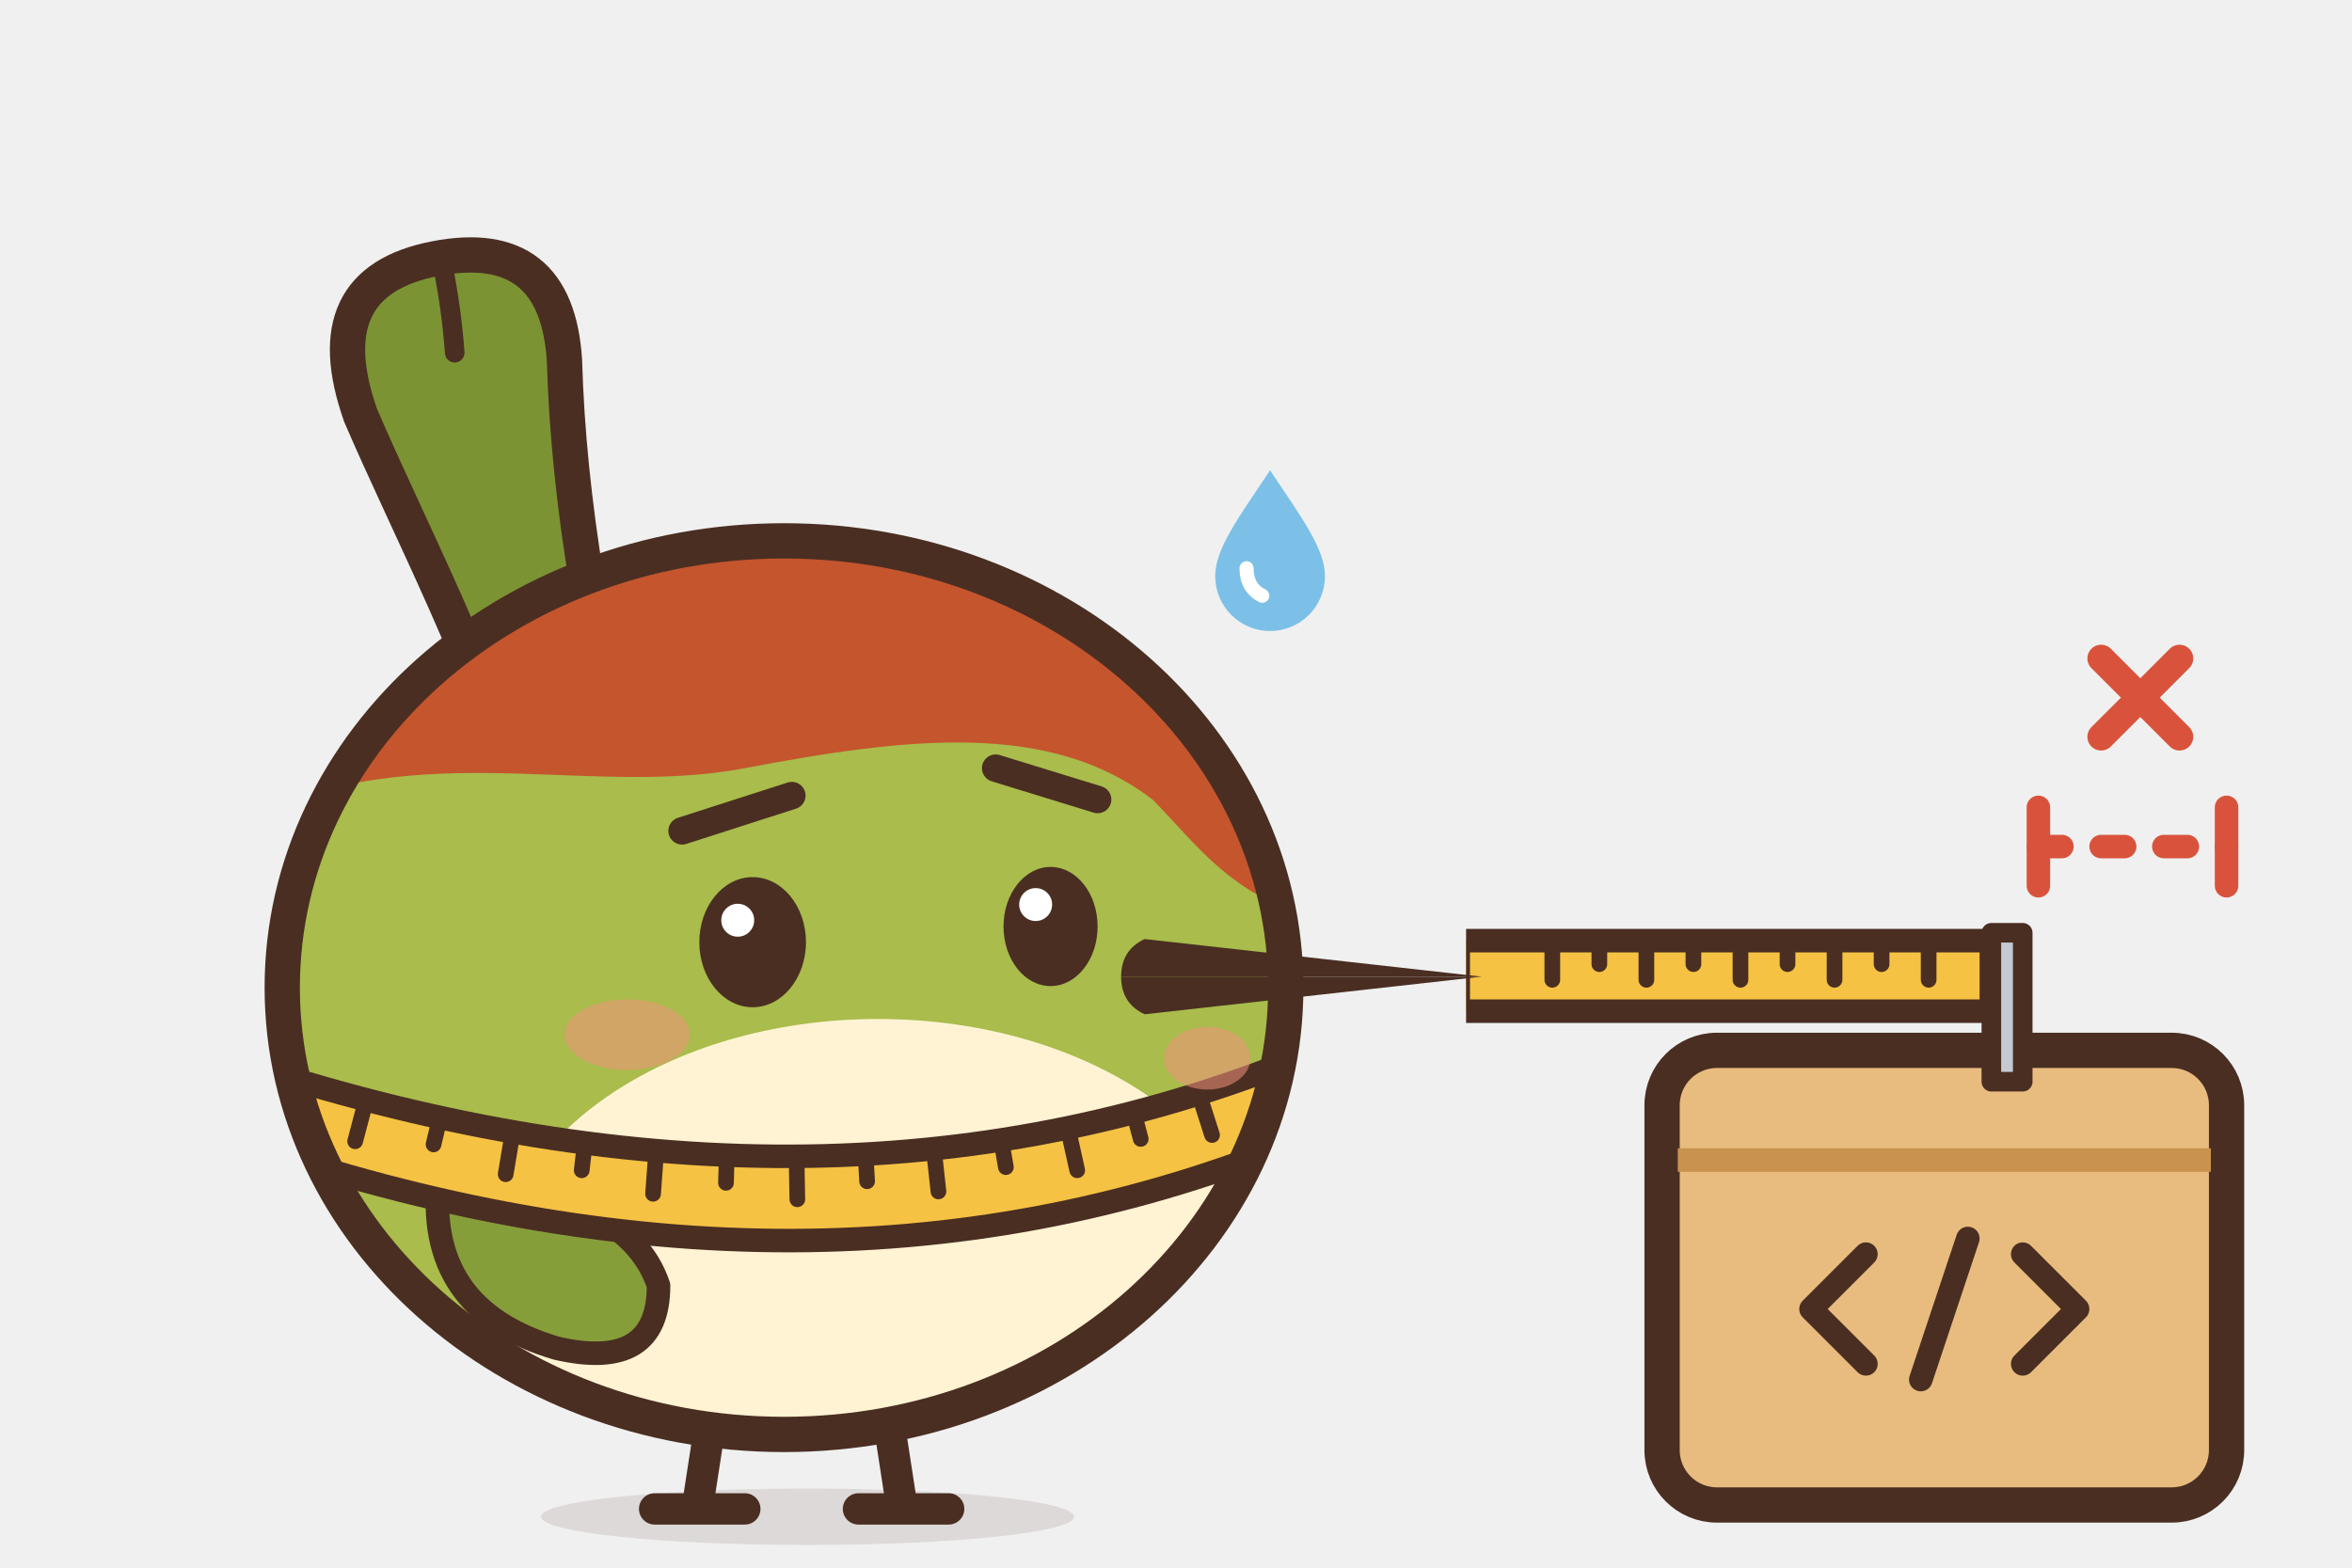
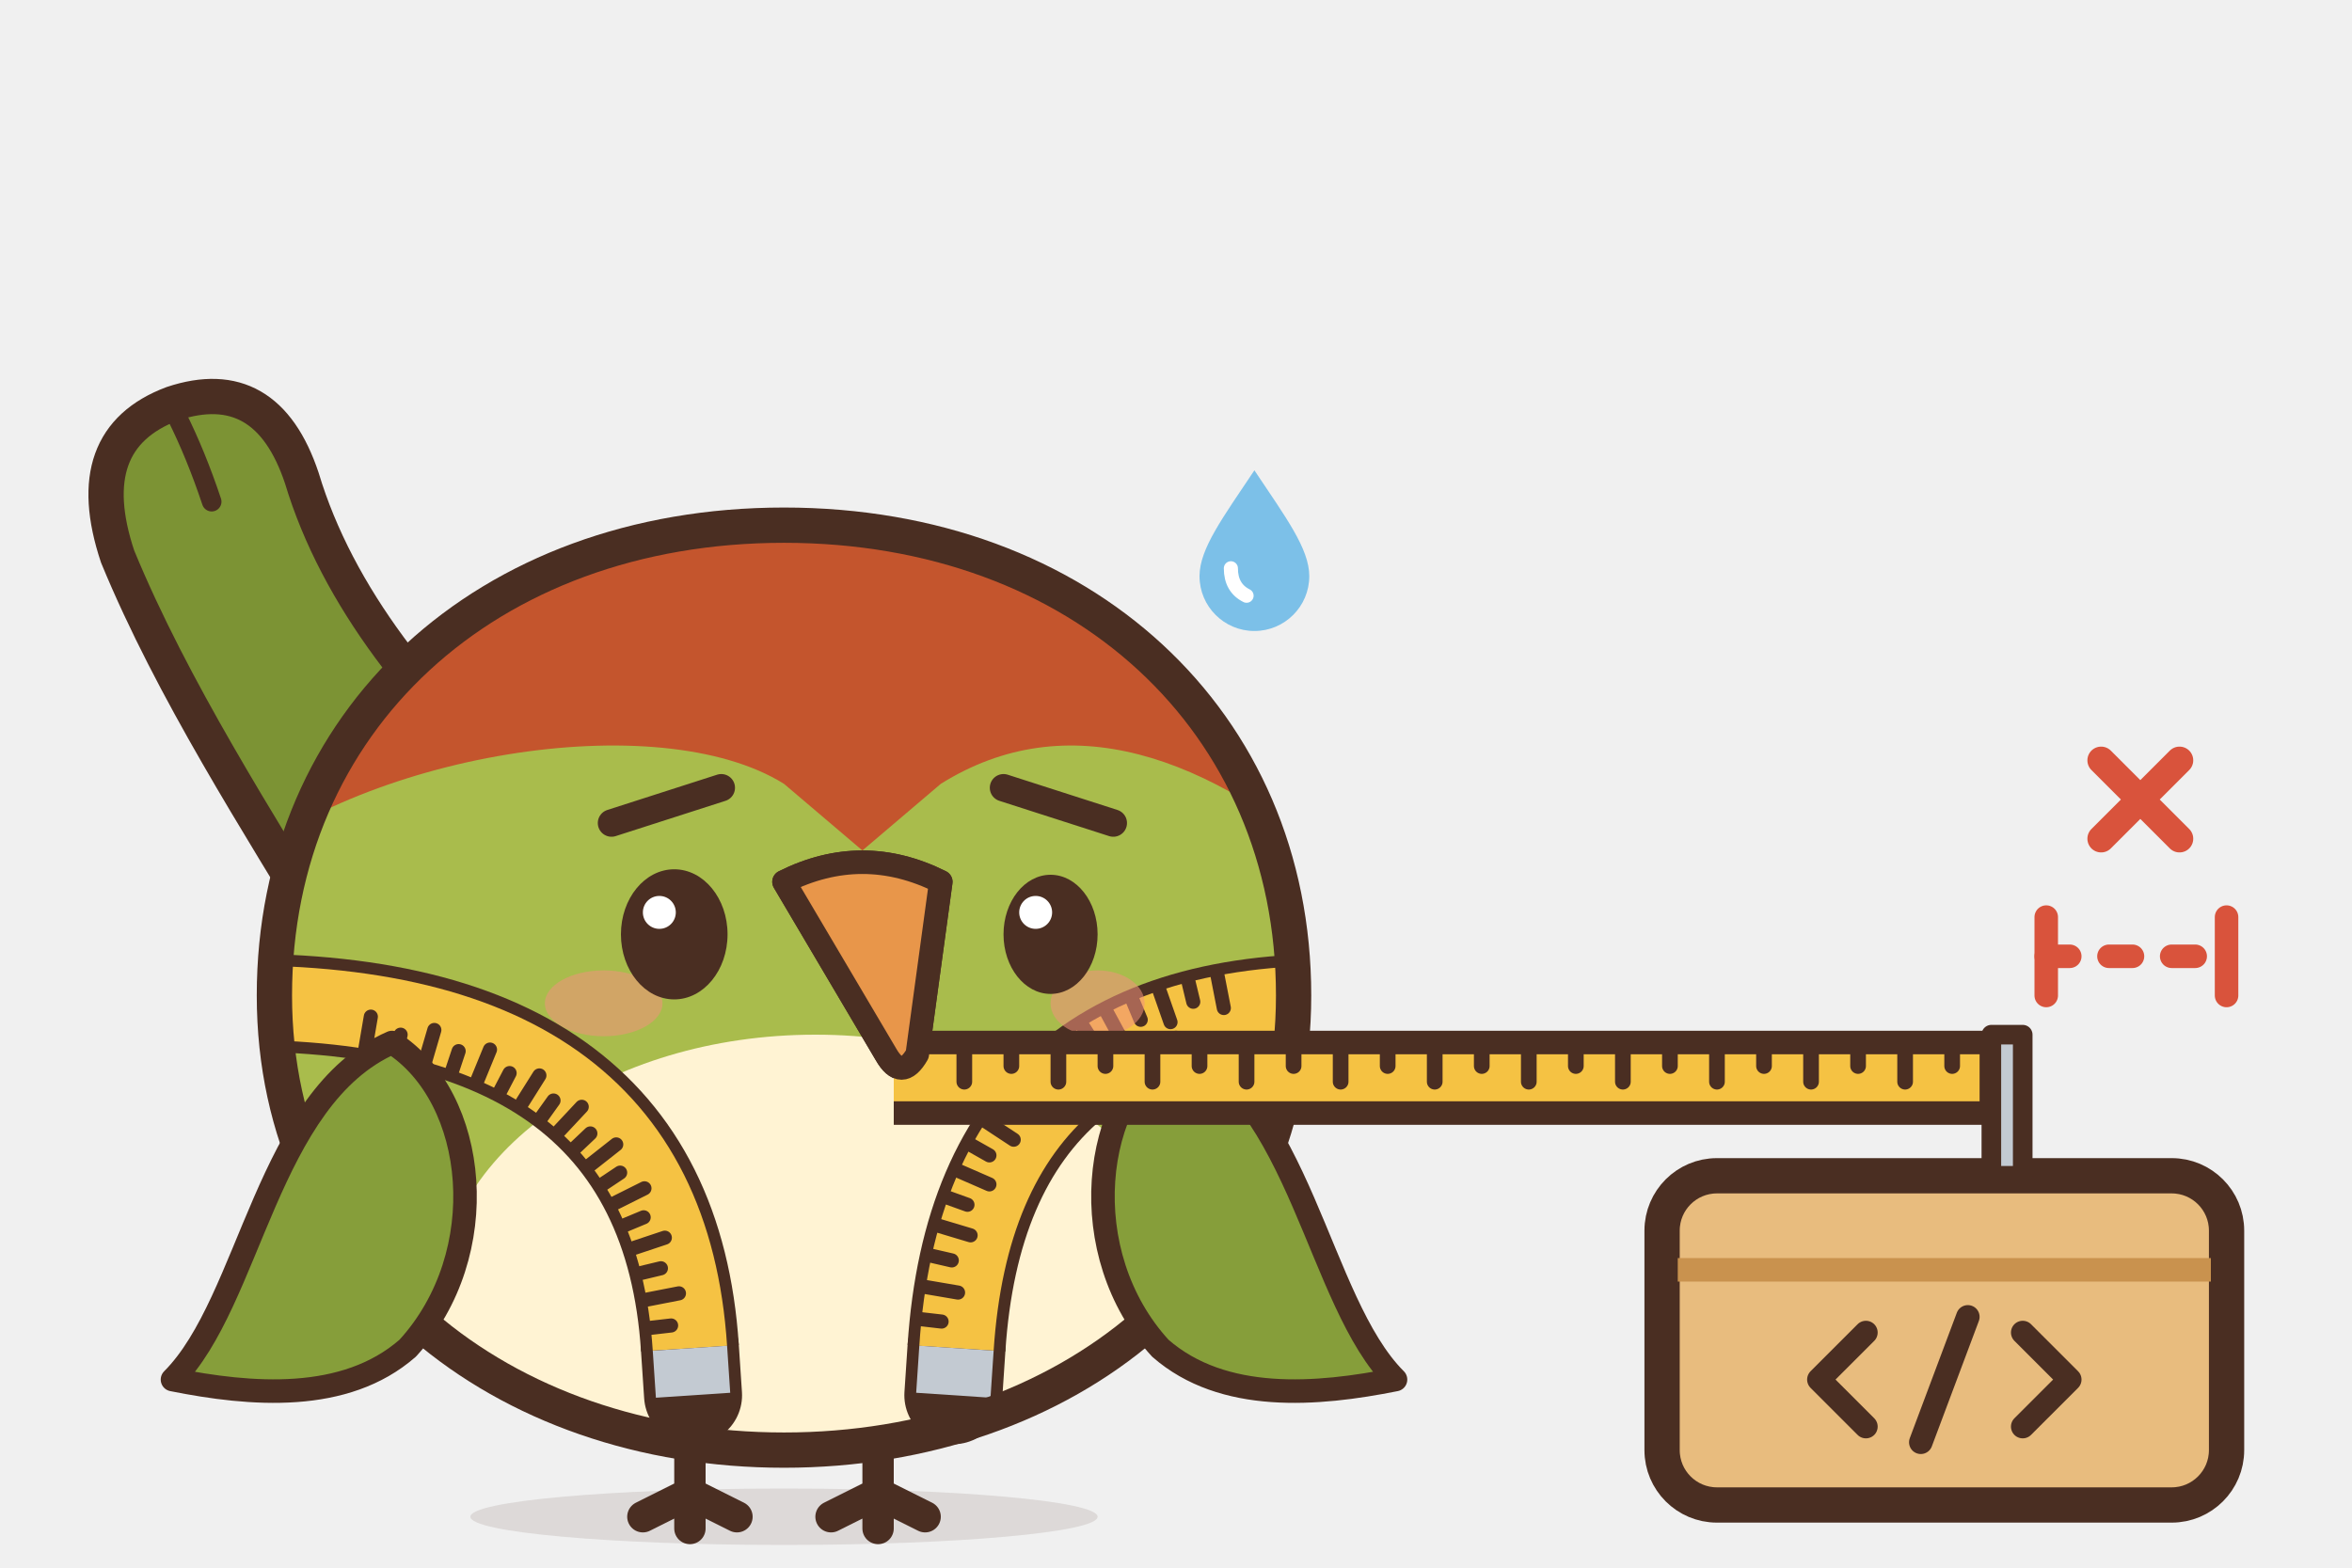
<svg xmlns="http://www.w3.org/2000/svg" viewBox="0 0 300 200" width="300" height="200" role="img" aria-labelledby="t d">
-   <style>.tail{transform-box:fill-box;transform-origin:68% 92%}.eye{transform-box:fill-box;transform-origin:50% 50%}.bird{transform-box:fill-box;transform-origin:50% 100%;animation:shake 3.4s ease-in-out infinite}.strip{animation:pull 3.4s cubic-bezier(.5,0,.3,1) infinite}.gap{animation:gap 3.4s ease-in-out infinite}.sweat{animation:drop 3.4s ease-in-out infinite}@keyframes pull{0%,6%{transform:translateX(-70px)}26%{transform:translateX(0)}30%{transform:translateX(-5px)}34%,52%{transform:translateX(0)}64%,100%{transform:translateX(-70px)}}@keyframes shake{0%,64%,90%,100%{transform:rotate(0)}68%{transform:rotate(-4deg)}74%{transform:rotate(4deg)}80%{transform:rotate(-3deg)}86%{transform:rotate(2deg)}}@keyframes gap{0%,30%,60%,100%{opacity:0}36%,54%{opacity:1}}@keyframes drop{0%,38%,94%,100%{opacity:0;transform:translateY(-4px)}46%,86%{opacity:1;transform:translateY(0)}}@media (prefers-reduced-motion: reduce){*{animation:none!important}}</style>
+   <style>.tail{transform-box:fill-box;transform-origin:90% 92%}.wing{transform-box:fill-box}.wing.l{transform-origin:68% 4%}.wing.r{transform-origin:32% 4%}.eye{transform-box:fill-box;transform-origin:50% 50%}.shake{transform-box:fill-box;transform-origin:50% 100%;animation:shake 3.4s ease-in-out infinite}.strip{animation:pull 3.4s cubic-bezier(.5,0,.3,1) infinite}.gap{animation:gap 3.4s ease-in-out infinite}.sweat{animation:drop 3.4s ease-in-out infinite}.wing{animation:droop 3.4s ease-in-out infinite}@keyframes pull{0%,6%{transform:translateX(-145px)}26%{transform:translateX(0)}30%{transform:translateX(-5px)}34%,52%{transform:translateX(0)}64%,100%{transform:translateX(-145px)}}@keyframes shake{0%,64%,90%,100%{transform:rotate(0)}68%{transform:rotate(-4deg)}74%{transform:rotate(4deg)}80%{transform:rotate(-3deg)}86%{transform:rotate(2deg)}}@keyframes gap{0%,30%,60%,100%{opacity:0}36%,54%{opacity:1}}@keyframes drop{0%,38%,94%,100%{opacity:0;transform:translateY(-4px)}46%,86%{opacity:1;transform:translateY(0)}}@keyframes droop{0%,36%,94%,100%{transform:rotate(0)}46%,86%{transform:rotate(6deg)}}.wing.r{animation-name:droopr}@keyframes droopr{0%,36%,94%,100%{transform:rotate(0)}46%,86%{transform:rotate(-6deg)}}@media (prefers-reduced-motion: reduce){*{animation:none!important}}</style>
  <g class="package">
-     <rect x="212" y="134" width="72" height="58" rx="7" fill="#E8BC7E" stroke="#4A2E22" stroke-width="4.5" />
-     <path d="M214 148 L282 148" stroke="#C9924E" stroke-width="3" />
-     <path d="M238 160 L231 167 L238 174 M258 160 L265 167 L258 174 M251 158 L245 176" fill="none" stroke="#4A2E22" stroke-width="3" stroke-linecap="round" stroke-linejoin="round" />
+     <rect x="212" y="150" width="72" height="42" rx="7" fill="#E8BC7E" stroke="#4A2E22" stroke-width="4.5" />
+     <path d="M214 162 L282 162" stroke="#C9924E" stroke-width="3" />
+     <path d="M238 170 L232 176 L238 182 M258 170 L264 176 L258 182 M251 168 L245 184" fill="none" stroke="#4A2E22" stroke-width="3" stroke-linecap="round" stroke-linejoin="round" />
  </g>
-   <defs>
-     <clipPath id="reel">
-       <rect x="187" y="100" width="113" height="60" />
-     </clipPath>
-   </defs>
-   <g clip-path="url(#reel)">
-     <g class="strip">
-       <rect x="186" y="120" width="68" height="9" fill="#F5C243" stroke="#4A2E22" stroke-width="3" />
-       <path d="M198 120 L198 125 M204 120 L204 123 M210 120 L210 125 M216 120 L216 123 M222 120 L222 125 M228 120 L228 123 M234 120 L234 125 M240 120 L240 123 M246 120 L246 125" stroke="#4A2E22" stroke-width="2" stroke-linecap="round" />
-       <path d="M254 119 L258 119 L258 138 L254 138 Z" fill="#C3CAD2" stroke="#4A2E22" stroke-width="2.5" stroke-linejoin="round" />
+   <g class="shake">
+     <defs>
+       <clipPath id="fitz-fail">
+         <path d="M100 67 C 138 67, 165 92, 165 127 C 165 162, 136 185, 100 185 C 64 185, 35 162, 35 127 C 35 92, 62 67, 100 67 Z" />
+       </clipPath>
+       <clipPath id="fitz-fail-tape">
+         <path d="M100 67 C 138 67, 165 92, 165 127 C 165 162, 136 185, 100 185 C 64 185, 35 162, 35 127 C 35 92, 62 67, 100 67 Z" />
+         <rect x="60" y="150" width="80" height="50" />
+       </clipPath>
+     </defs>
+     <ellipse class="shadow" cx="100" cy="193.5" rx="40" ry="3.6" fill="#4A2E22" opacity=".12" />
+     <g class="bird">
+       <g class="feet">
+         <path d="M88 181 L88 190.5 M82 193.5 L88 190.5 L94 193.5 M88 190.5 L88 195" stroke="#4A2E22" stroke-width="4" stroke-linecap="round" stroke-linejoin="round" fill="none" />
+         <path d="M112 181 L112 190.5 M106 193.5 L112 190.5 L118 193.5 M112 190.5 L112 195" stroke="#4A2E22" stroke-width="4" stroke-linecap="round" stroke-linejoin="round" fill="none" />
+       </g>
+       <g class="tail">
+         <path d="M68 102 L42 120 C 33 105, 22 88, 15 71 Q 10 56 22 51.5 Q 34 47.5 38.5 61 C 43 76, 54 90, 68 102 Z" fill="#7C9334" stroke="#4A2E22" stroke-width="4.5" stroke-linejoin="round" />
+         <path d="M22.5 53 Q 25 58 27 64" fill="none" stroke="#4A2E22" stroke-width="2.5" stroke-linecap="round" />
+       </g>
+       <g class="body">
+         <path d="M100 67 C 138 67, 165 92, 165 127 C 165 162, 136 185, 100 185 C 64 185, 35 162, 35 127 C 35 92, 62 67, 100 67 Z" fill="#A9BC4C" />
+         <g clip-path="url(#fitz-fail)">
+           <path d="M28 112 C 46 96, 84 90, 100 100 L110 108.5 L120 100 C 136 90, 154 96, 172 112 L172 40 L28 40 Z" fill="#C4552D" />
+           <ellipse cx="104.0" cy="166" rx="48" ry="34" fill="#FFF3D3" />
+         </g>
+         <g class="tape" clip-path="url(#fitz-fail-tape)">
+           <path d="M26 128 Q85 126 88 172" fill="none" stroke="#4A2E22" stroke-width="12.5" />
+           <path d="M88 172 L88.4 178" fill="none" stroke="#4A2E22" stroke-width="12.5" stroke-linecap="round" />
+           <path d="M26 128 Q85 126 88 172" fill="none" stroke="#F5C243" stroke-width="9.5" />
+           <path d="M88 172 L88.4 178" fill="none" stroke="#C3CAD2" stroke-width="9.5" />
+           <path d="M46.6 133.8 L47.3 129.7 M50.5 134.5 L51.1 132 M54.2 135.5 L55.4 131.4 M57.7 136.5 L58.5 134.1 M60.9 137.8 L62.5 133.9 M63.8 139.2 L65 136.9 M66.6 140.7 L68.8 137.2 M69.1 142.5 L70.6 140.4 M71.3 144.3 L74.2 141.2 M73.4 146.4 L75.3 144.6 M75.3 148.6 L78.6 146 M77 151 L79.1 149.6 M78.4 153.5 L82.2 151.6 M79.7 156.3 L82.1 155.3 M80.9 159.2 L84.8 157.9 M81.8 162.4 L84.3 161.8 M82.5 165.8 L86.6 165 M83 169.4 L85.6 169.1" stroke="#4A2E22" stroke-width="1.8" stroke-linecap="round" />
+           <path d="M174 128 Q125 126 122 172" fill="none" stroke="#4A2E22" stroke-width="12.5" />
+           <path d="M122 172 L121.6 178" fill="none" stroke="#4A2E22" stroke-width="12.5" stroke-linecap="round" />
+           <path d="M174 128 Q125 126 122 172" fill="none" stroke="#F5C243" stroke-width="9.5" />
+           <path d="M122 172 L121.6 178" fill="none" stroke="#C3CAD2" stroke-width="9.5" />
+           <path d="M155.3 124.5 L156.1 128.6 M151.6 125.3 L152.2 127.8 M147.9 126.4 L149.3 130.4 M144.5 127.7 L145.5 130.1 M141.2 129.2 L143.2 132.9 M138.1 130.9 L139.5 133.1 M135.2 132.9 L137.8 136.3 M132.6 135.1 L134.3 137.1 M130.1 137.6 L133.1 140.4 M127.8 140.2 L129.9 141.8 M125.8 143.1 L129.3 145.4 M123.9 146.1 L126.2 147.4 M122.3 149.4 L126.2 151.1 M120.9 152.8 L123.4 153.7 M119.8 156.4 L123.8 157.6 M118.8 160.2 L121.4 160.8 M118.1 164.2 L122.2 164.9 M117.5 168.3 L120.1 168.6" stroke="#4A2E22" stroke-width="1.8" stroke-linecap="round" />
+         </g>
+         <path d="M100 67 C 138 67, 165 92, 165 127 C 165 162, 136 185, 100 185 C 64 185, 35 162, 35 127 C 35 92, 62 67, 100 67 Z" fill="none" stroke="#4A2E22" stroke-width="4.5" />
+         <g class="wing l">
+           <path d="M50 133 C 61 140, 63 160, 52 172 C 44 179, 32 178, 22 176 C 32 166, 34 140, 50 133 Z" fill="#869E3A" stroke="#4A2E22" stroke-width="3" stroke-linejoin="round" />
+         </g>
+         <g class="wing r">
+           <path d="M150 133 C 139 140, 137 160, 148 172 C 156 179, 168 178, 178 176 C 168 166, 166 140, 150 133 Z" fill="#869E3A" stroke="#4A2E22" stroke-width="3" stroke-linejoin="round" />
+         </g>
+         <g class="blush" fill="#F2917C" opacity=".55">
+           <ellipse cx="77" cy="128" rx="7.5" ry="4.2" />
+           <ellipse cx="140" cy="128" rx="6.0" ry="4.2" />
+         </g>
+         <g class="pupils">
+           <g class="eye">
+             <ellipse cx="86" cy="119.2" rx="6.8" ry="8.3" fill="#4A2E22" />
+             <circle cx="84.1" cy="116.4" r="2.1" fill="#FFFFFF" />
+           </g>
+           <g class="eye">
+             <ellipse cx="134" cy="119.2" rx="6" ry="7.6" fill="#4A2E22" />
+             <circle cx="132.1" cy="116.4" r="2.1" fill="#FFFFFF" />
+           </g>
+         </g>
+         <g class="brows">
+           <path d="M78 105 L92 100.5" stroke="#4A2E22" stroke-width="3.5" stroke-linecap="round" fill="none" />
+           <path d="M128 100.5 L142 105" stroke="#4A2E22" stroke-width="3.5" stroke-linecap="round" fill="none" />
+         </g>
+         <g class="beak">
+           <path d="M100 112.5 Q110 107.5 120 112.5 L117 134.5 Q115 138 113 134.5 Z" fill="#E8964A" stroke="#4A2E22" stroke-width="3" stroke-linejoin="round" />
+         </g>
+       </g>
+     </g>
+     <defs>
+       <clipPath id="reel">
+         <rect x="114" y="110" width="183" height="60" />
+       </clipPath>
+     </defs>
+     <g clip-path="url(#reel)">
+       <g class="strip">
+         <rect x="111" y="133" width="143" height="9" fill="#F5C243" stroke="#4A2E22" stroke-width="3" />
+         <path d="M123 133 L123 138 M129 133 L129 136 M135 133 L135 138 M141 133 L141 136 M147 133 L147 138 M153 133 L153 136 M159 133 L159 138 M165 133 L165 136 M171 133 L171 138 M177 133 L177 136 M183 133 L183 138 M189 133 L189 136 M195 133 L195 138 M201 133 L201 136 M207 133 L207 138 M213 133 L213 136 M219 133 L219 138 M225 133 L225 136 M231 133 L231 138 M237 133 L237 136 M243 133 L243 138 M249 133 L249 136" stroke="#4A2E22" stroke-width="2" stroke-linecap="round" />
+         <path d="M254 132 L258 132 L258 150 L254 150 Z" fill="#C3CAD2" stroke="#4A2E22" stroke-width="2.5" stroke-linejoin="round" />
+       </g>
+     </g>
+     <g class="beak">
+       <path d="M100 112.5 Q110 107.5 120 112.5 L117 134.5 Q115 138 113 134.5 Z" fill="#E8964A" stroke="#4A2E22" stroke-width="3" stroke-linejoin="round" />
    </g>
  </g>
  <g class="gap" stroke="#D9533C" stroke-width="3" stroke-linecap="round" fill="none">
-     <path d="M260 108 L284 108" stroke-dasharray="3 5" />
-     <path d="M260 103 L260 113 M284 103 L284 113" />
-     <path d="M268 84 L278 94 M278 84 L268 94" stroke-width="3.5" />
+     <path d="M261 122 L284 122" stroke-dasharray="3 5" />
+     <path d="M261 117 L261 127 M284 117 L284 127" />
+     <path d="M268 97 L278 107 M278 97 L268 107" stroke-width="3.5" />
  </g>
-   <defs>
-     <clipPath id="fitz-body">
-       <ellipse cx="100" cy="126" rx="64" ry="57" />
-     </clipPath>
-   </defs>
-   <ellipse class="shadow" cx="103" cy="193.5" rx="34" ry="3.6" fill="#4A2E22" opacity=".12" />
-   <g class="bird">
-     <g class="feet">
-       <path d="M91 179 L89 192 M83.5 192.5 L95 192.5" stroke="#4A2E22" stroke-width="4" stroke-linecap="round" stroke-linejoin="round" fill="none" />
-       <path d="M113 179 L115 192 M109.5 192.5 L121 192.5" stroke="#4A2E22" stroke-width="4" stroke-linecap="round" stroke-linejoin="round" fill="none" />
-     </g>
-     <g class="tail">
-       <path d="M67 104 C 62 86, 52 67, 46 53 Q 40 36 55.5 33 Q 71 30 72 46 C 72.5 64, 76 84, 81 102 Z" fill="#7C9334" stroke="#4A2E22" stroke-width="4.5" stroke-linejoin="round" />
-       <path d="M56.5 34 Q57.6 39.5 58 45" fill="none" stroke="#4A2E22" stroke-width="2.5" stroke-linecap="round" />
-     </g>
-     <g class="body">
-       <ellipse cx="100" cy="126" rx="64" ry="57" fill="#A9BC4C" />
-       <g clip-path="url(#fitz-body)">
-         <path d="M28 106 C 52 93, 74 102, 95 98 C 116 94, 134 92, 147 102 C 153 108, 158 116, 172 118 L172 40 L28 40 Z" fill="#C4552D" />
-         <ellipse cx="112" cy="164" rx="49" ry="34" fill="#FFF3D3" />
-       </g>
-       <path d="M56 150 Q 54 167 71 172 Q 84 175 84 164 Q 80 152 56 150 Z" fill="#869E3A" stroke="#4A2E22" stroke-width="3" stroke-linejoin="round" />
-       <g class="band" clip-path="url(#fitz-body)">
-         <path d="M32 136 Q106 160 168 134 L168 144.5 Q106 171 33 146.5 Z" fill="#F5C243" />
-         <path d="M46.7 140.3 L45.3 145.6 M56.1 142.6 L55.3 146 M65.4 144.4 L64.5 149.8 M74.6 145.8 L74.2 149.3 M83.7 146.8 L83.3 152.3 M92.7 147.4 L92.6 150.9 M101.6 147.5 L101.7 153 M110.4 147.2 L110.6 150.7 M119.1 146.5 L119.7 152 M127.7 145.4 L128.3 148.9 M136.2 143.9 L137.4 149.3 M144.6 141.9 L145.5 145.3 M152.9 139.5 L154.6 144.8" stroke="#4A2E22" stroke-width="2" stroke-linecap="round" />
-         <path d="M32 136 Q106 160 168 134" fill="none" stroke="#4A2E22" stroke-width="3" />
-         <path d="M33 146.5 Q106 171 168 144.5" fill="none" stroke="#4A2E22" stroke-width="3" />
-       </g>
-       <ellipse cx="100" cy="126" rx="64" ry="57" fill="none" stroke="#4A2E22" stroke-width="4.5" />
-       <g class="blush" fill="#F2917C" opacity=".55">
-         <ellipse cx="80" cy="132" rx="8" ry="4.5" />
-         <ellipse cx="154" cy="135" rx="5.5" ry="4" />
-       </g>
-       <g class="pupils">
-         <g class="eye">
-           <ellipse cx="96" cy="120.2" rx="6.8" ry="8.3" fill="#4A2E22" />
-           <circle cx="94.1" cy="117.4" r="2.1" fill="#FFFFFF" />
-         </g>
-         <g class="eye">
-           <ellipse cx="134" cy="118.2" rx="6" ry="7.6" fill="#4A2E22" />
-           <circle cx="132.1" cy="115.4" r="2.1" fill="#FFFFFF" />
-         </g>
-       </g>
-       <g class="brows">
-         <path d="M87 106 L101 101.5" stroke="#4A2E22" stroke-width="3.5" stroke-linecap="round" fill="none" />
-         <path d="M127 98 L140 102" stroke="#4A2E22" stroke-width="3.5" stroke-linecap="round" fill="none" />
-       </g>
-       <g class="beak" fill="#4A2E22">
-         <path d="M146 119.8 L189 124.6 L143 124.6 Q143 121.2 146 119.8 Z" />
-         <path d="M143 124.6 L189 124.6 L146 129.4 Q143 128 143 124.6 Z" />
-       </g>
-     </g>
-   </g>
-   <g transform="translate(162 70)">
+   <g transform="translate(160 70)">
    <g class="sweat">
      <path d="M0 -10 C4 -4 7 0 7 3.5 A7 7 0 0 1 -7 3.5 C-7 0 -4 -4 0 -10 Z" fill="#7CC0E8" />
      <path d="M-3 2.5 Q-3 5 -1 6" stroke="#FFFFFF" stroke-width="1.8" stroke-linecap="round" fill="none" />
    </g>
  </g>
</svg>
